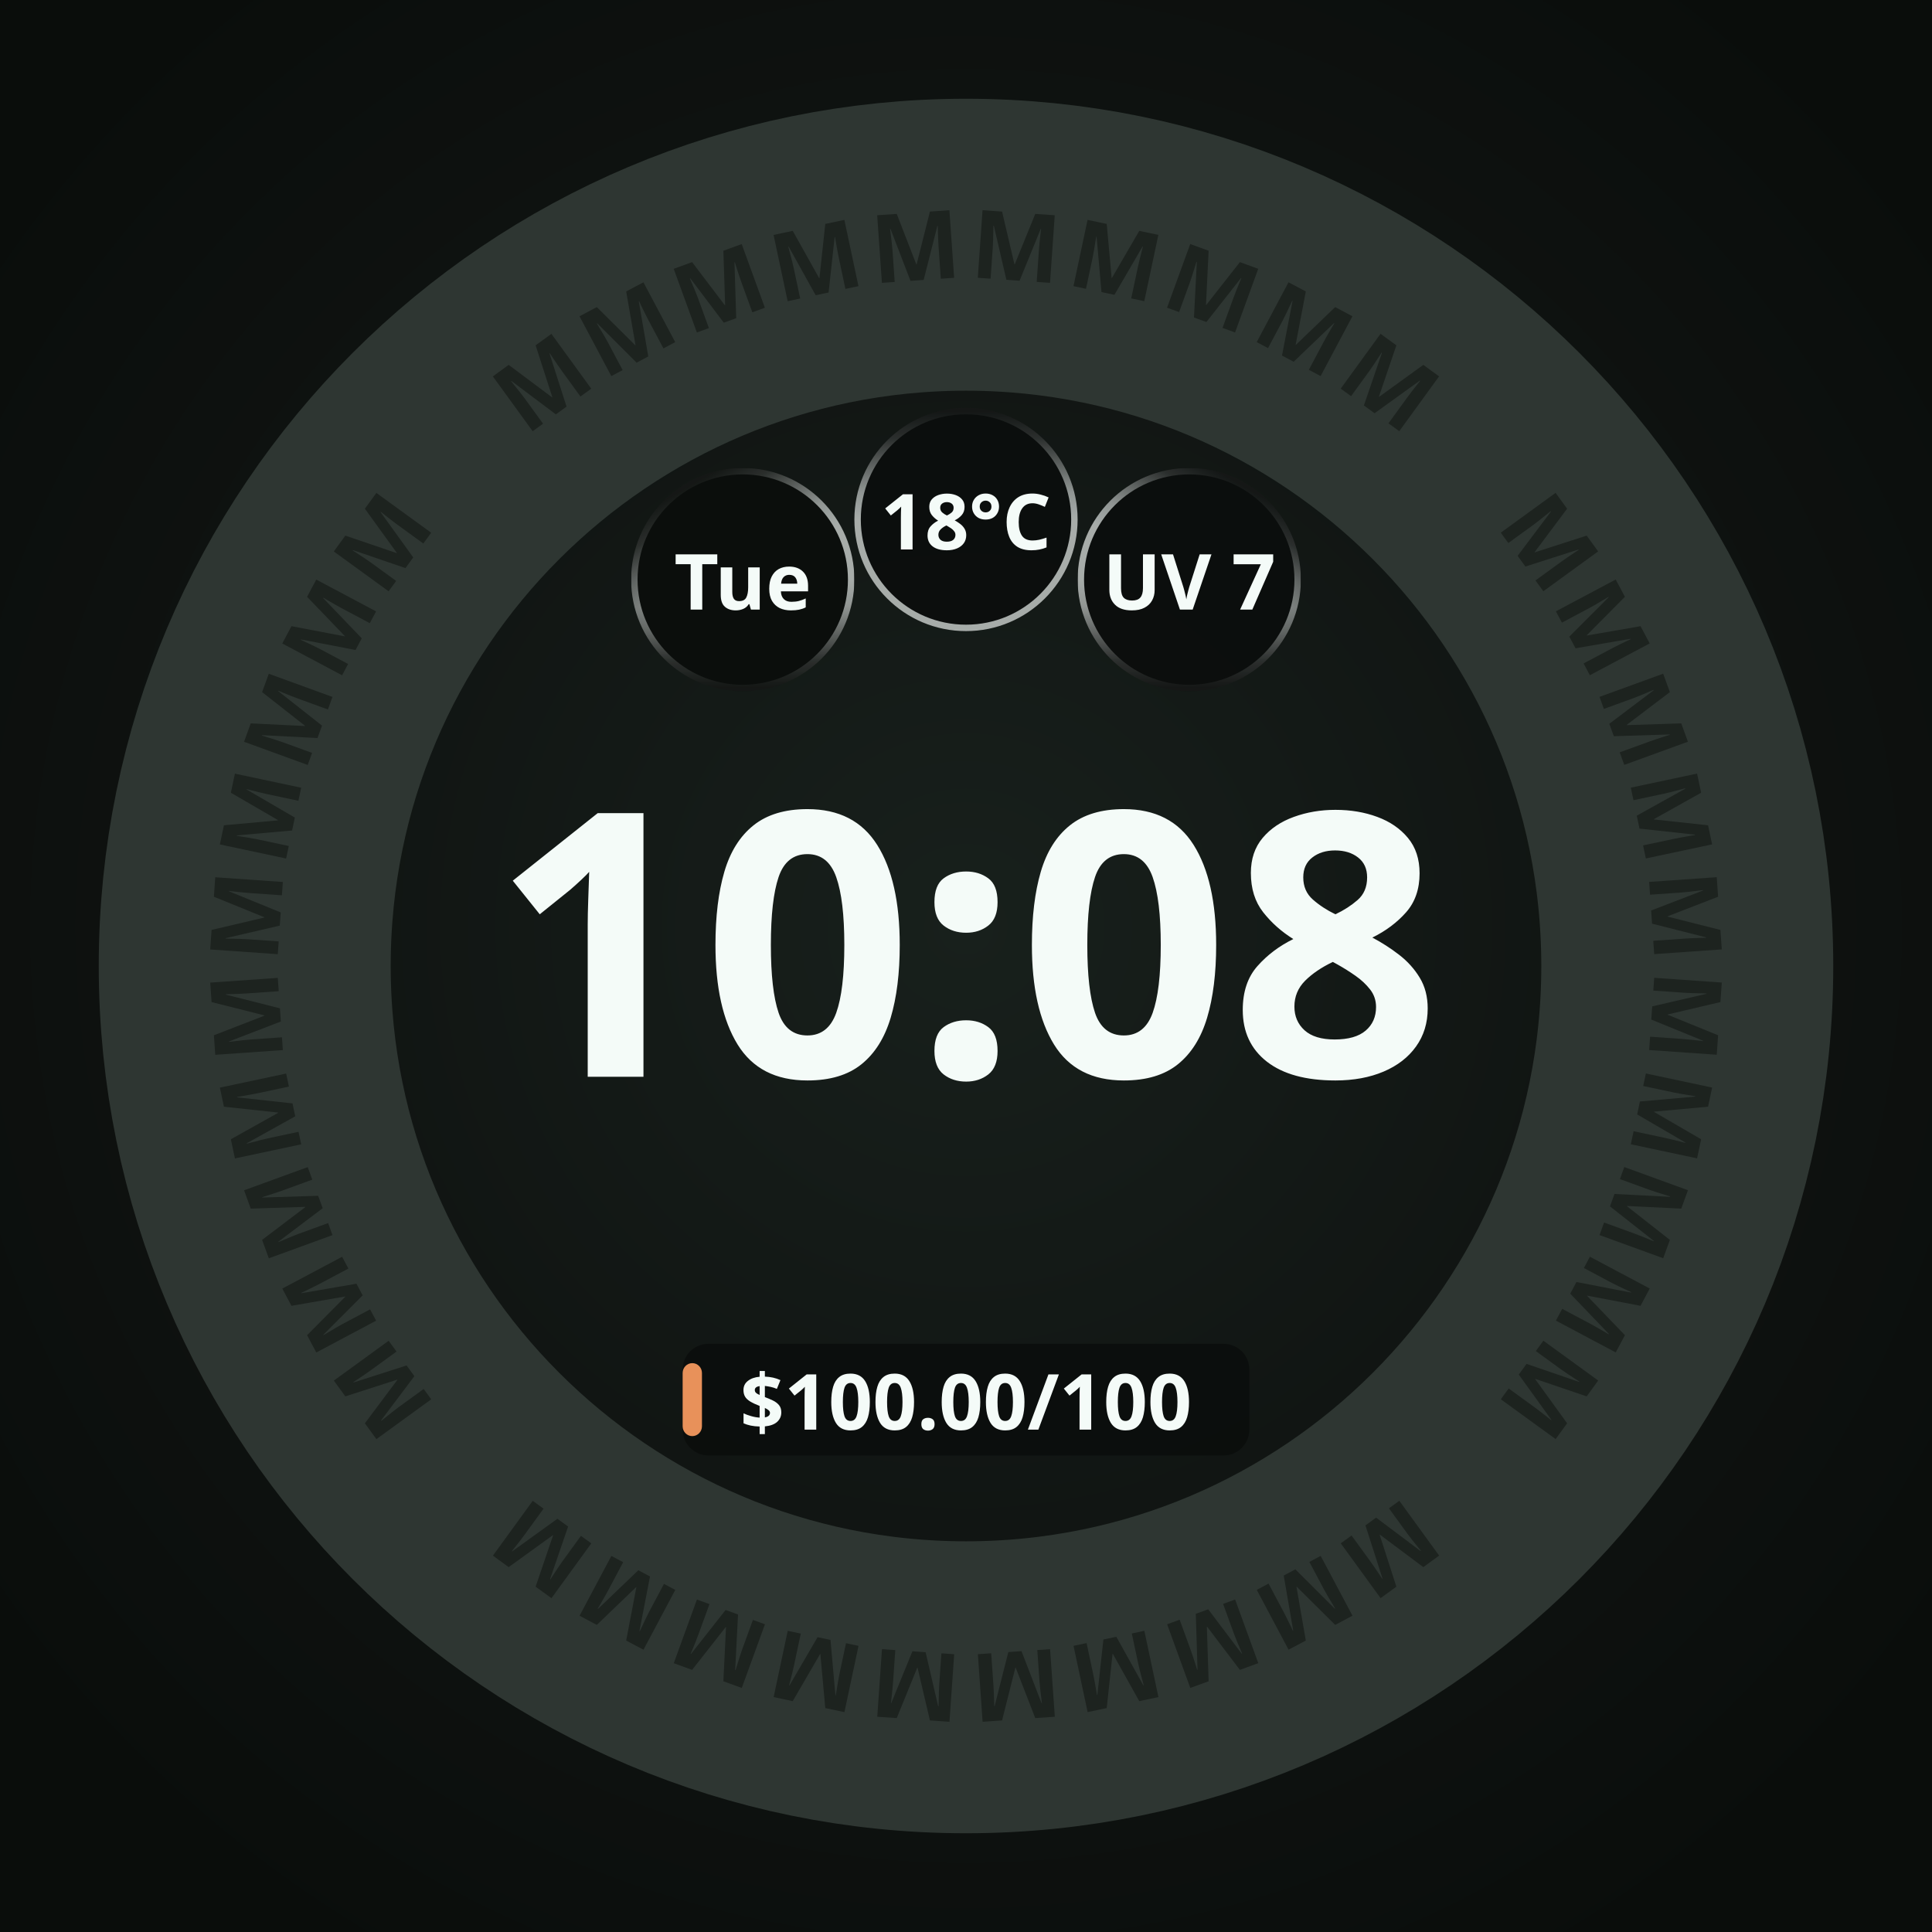
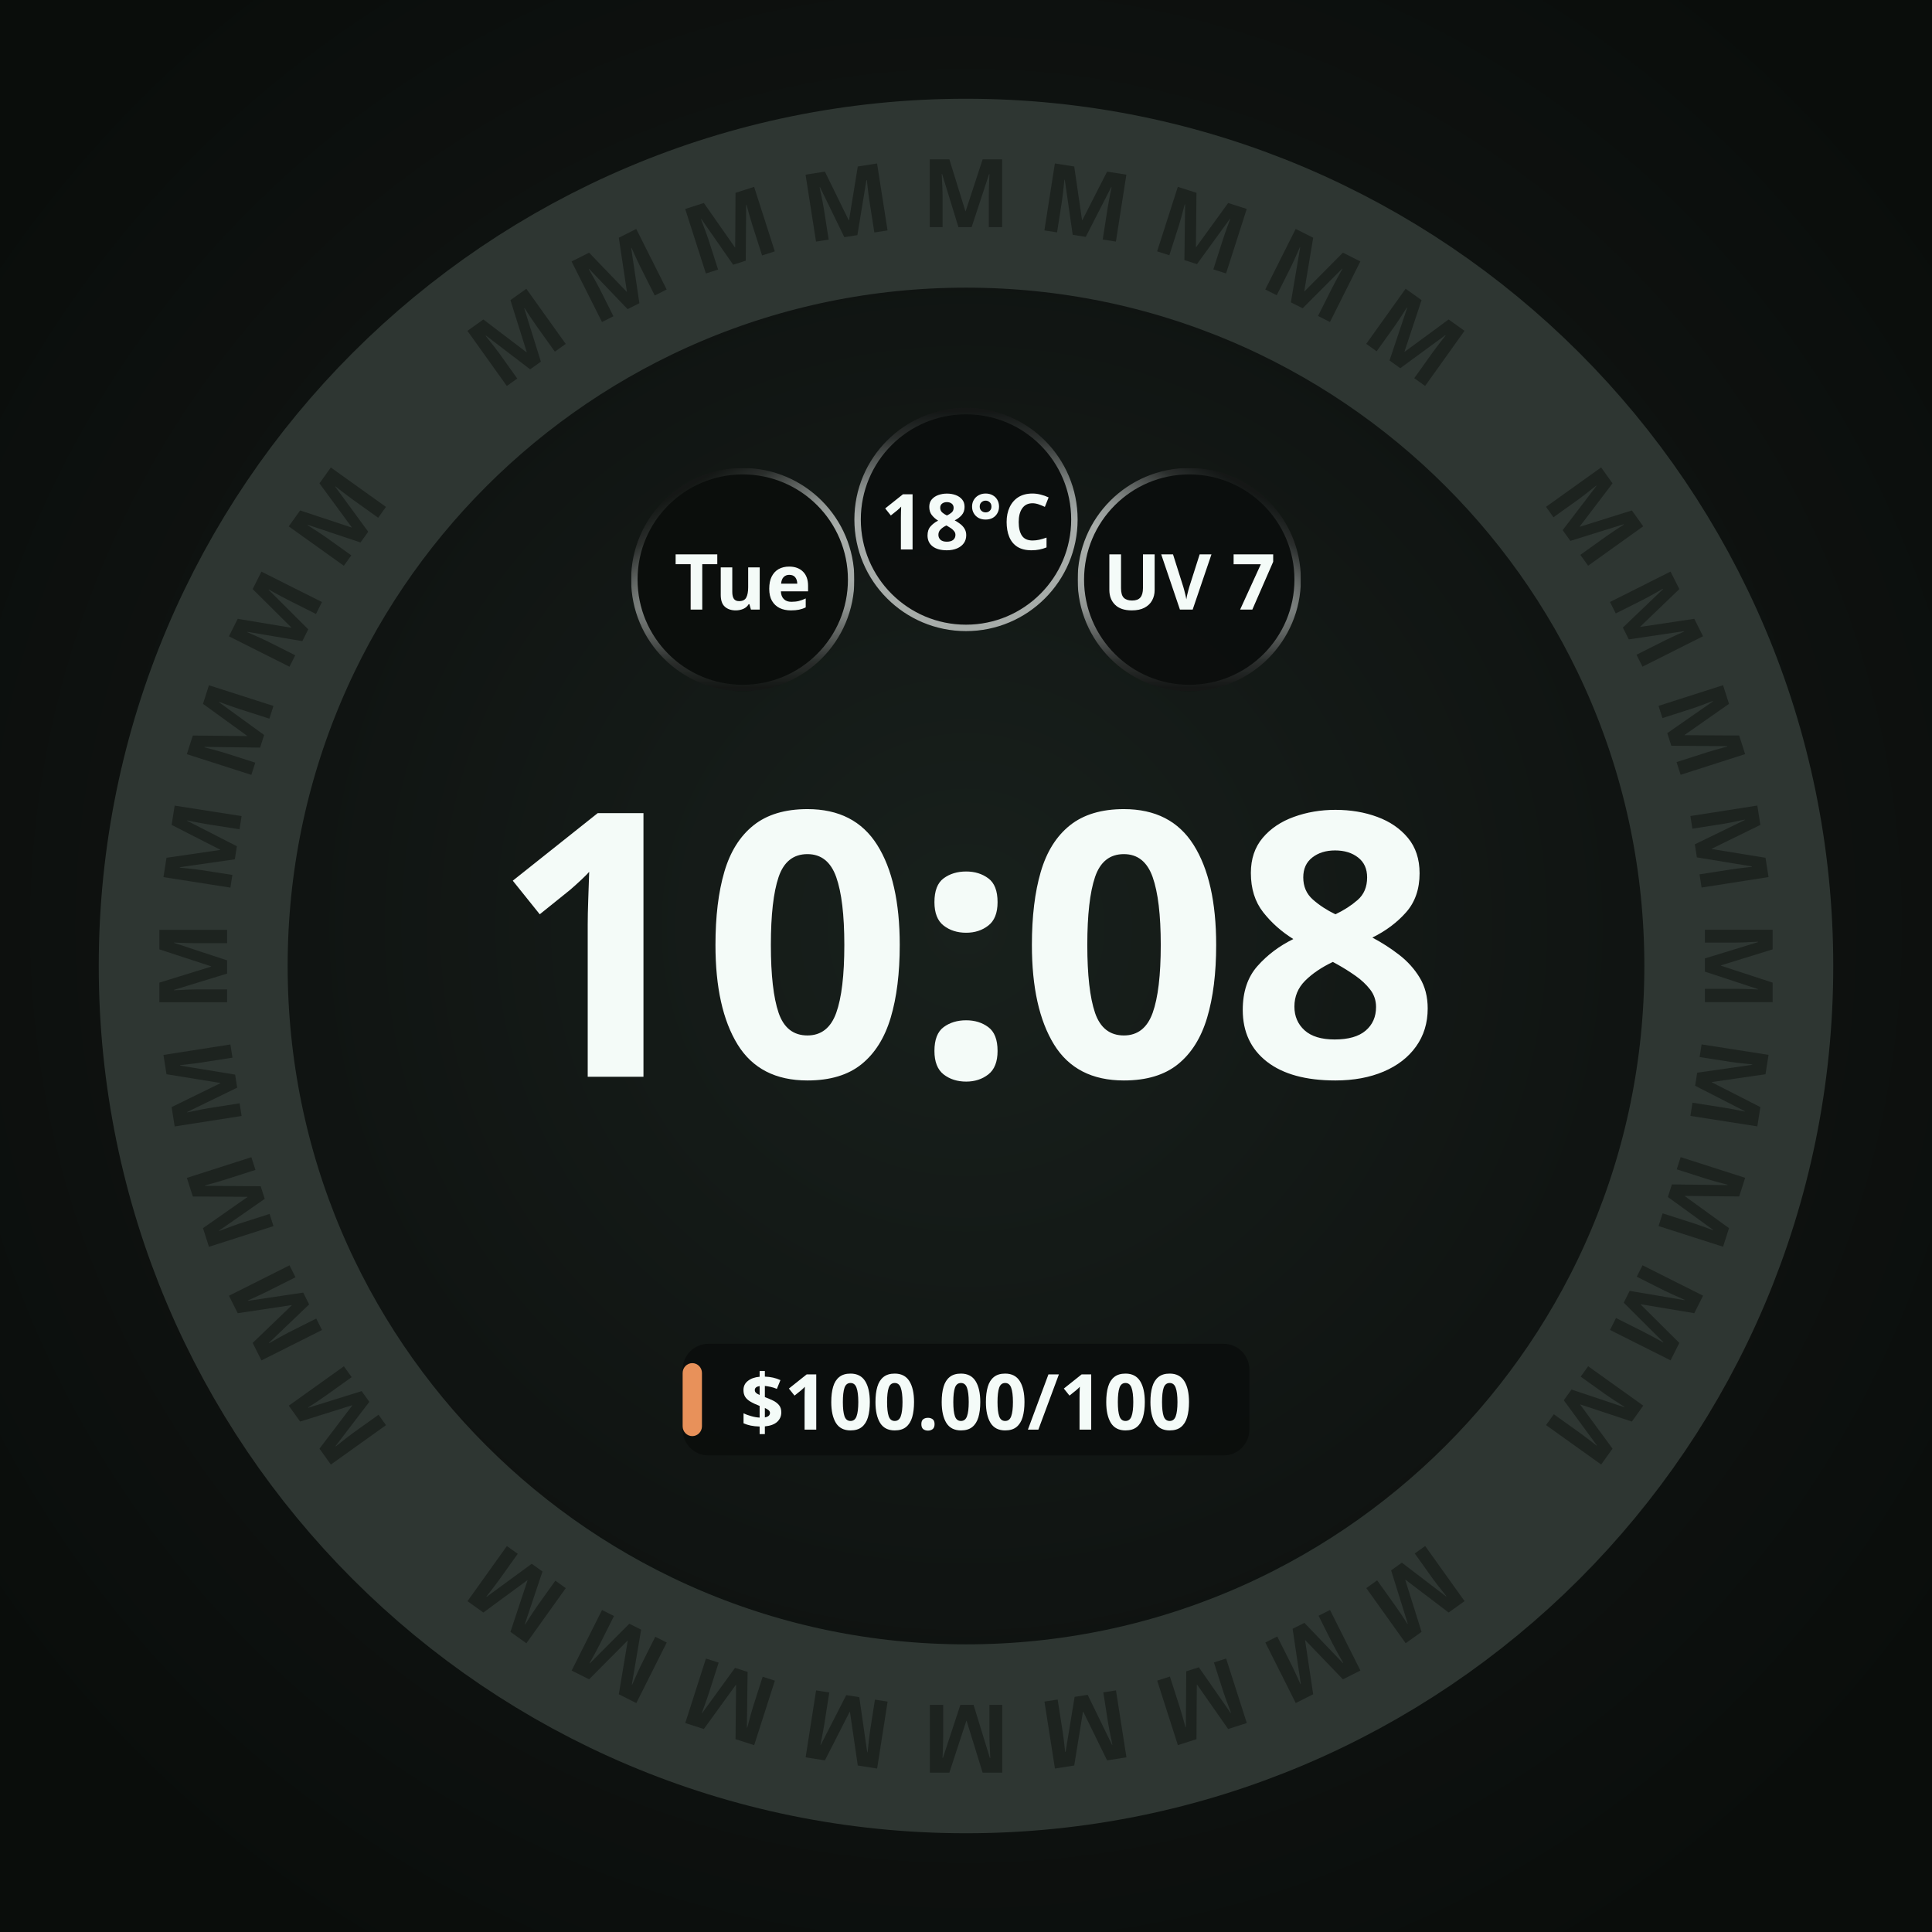
<svg xmlns="http://www.w3.org/2000/svg" width="450" height="450" viewBox="0 0 450 450" role="img" aria-label="Exhausted budget keeps its money label">
  <defs>
    <radialGradient id="lift" cx="50%" cy="48%" r="62%">
      <stop offset="0%" stop-color="#18201C" />
      <stop offset="55%" stop-color="#101412" />
      <stop offset="100%" stop-color="#0A0D0B" />
    </radialGradient>
    <radialGradient id="cellRecess" cx="50%" cy="50%" r="50%">
      <stop offset="0%" stop-color="#0B0E0C" />
      <stop offset="55%" stop-color="#0B0E0C" />
      <stop offset="100%" stop-color="#242A27" />
    </radialGradient>
  </defs>
  <rect width="450" height="450" fill="url(#lift)" />
-   <circle cx="225" cy="225" r="168" fill="none" stroke="#2E3632" stroke-width="68" />
+   <circle cx="225" cy="225" r="180" fill="none" stroke="#2E3632" stroke-width="44" />
  <g font-family="Noto Sans, sans-serif" font-size="22.1" font-weight="700" fill="#0A0D0B" fill-opacity="0.45" text-anchor="middle">
-     <text x="225" y="64.9" transform="rotate(54.00 225 225)">M</text>
-     <text x="225" y="64.9" transform="rotate(62.00 225 225)">M</text>
-     <text x="225" y="64.9" transform="rotate(70.00 225 225)">M</text>
-     <text x="225" y="64.9" transform="rotate(78.00 225 225)">M</text>
-     <text x="225" y="64.9" transform="rotate(86.00 225 225)">M</text>
-     <text x="225" y="64.9" transform="rotate(94.00 225 225)">M</text>
-     <text x="225" y="64.9" transform="rotate(102.00 225 225)">M</text>
-     <text x="225" y="64.9" transform="rotate(110.00 225 225)">M</text>
-     <text x="225" y="64.9" transform="rotate(118.00 225 225)">M</text>
-     <text x="225" y="64.9" transform="rotate(126.00 225 225)">M</text>
-     <text x="225" y="64.9" transform="rotate(144.00 225 225)">M</text>
-     <text x="225" y="64.9" transform="rotate(152.00 225 225)">M</text>
-     <text x="225" y="64.9" transform="rotate(160.00 225 225)">M</text>
-     <text x="225" y="64.9" transform="rotate(168.00 225 225)">M</text>
-     <text x="225" y="64.9" transform="rotate(176.00 225 225)">M</text>
-     <text x="225" y="64.9" transform="rotate(184.00 225 225)">M</text>
-     <text x="225" y="64.9" transform="rotate(192.00 225 225)">M</text>
-     <text x="225" y="64.9" transform="rotate(200.00 225 225)">M</text>
-     <text x="225" y="64.9" transform="rotate(208.00 225 225)">M</text>
-     <text x="225" y="64.9" transform="rotate(216.00 225 225)">M</text>
-     <text x="225" y="64.9" transform="rotate(234.00 225 225)">M</text>
-     <text x="225" y="64.9" transform="rotate(242.00 225 225)">M</text>
-     <text x="225" y="64.9" transform="rotate(250.00 225 225)">M</text>
-     <text x="225" y="64.9" transform="rotate(258.00 225 225)">M</text>
-     <text x="225" y="64.9" transform="rotate(266.00 225 225)">M</text>
-     <text x="225" y="64.9" transform="rotate(274.00 225 225)">M</text>
-     <text x="225" y="64.9" transform="rotate(282.00 225 225)">M</text>
-     <text x="225" y="64.9" transform="rotate(290.00 225 225)">M</text>
-     <text x="225" y="64.9" transform="rotate(298.00 225 225)">M</text>
-     <text x="225" y="64.9" transform="rotate(306.00 225 225)">M</text>
-     <text x="225" y="64.9" transform="rotate(324.00 225 225)">M</text>
-     <text x="225" y="64.9" transform="rotate(332.00 225 225)">M</text>
-     <text x="225" y="64.9" transform="rotate(340.00 225 225)">M</text>
-     <text x="225" y="64.9" transform="rotate(348.00 225 225)">M</text>
-     <text x="225" y="64.9" transform="rotate(356.00 225 225)">M</text>
-     <text x="225" y="64.9" transform="rotate(364.00 225 225)">M</text>
-     <text x="225" y="64.9" transform="rotate(372.00 225 225)">M</text>
-     <text x="225" y="64.9" transform="rotate(380.00 225 225)">M</text>
-     <text x="225" y="64.9" transform="rotate(388.00 225 225)">M</text>
-     <text x="225" y="64.9" transform="rotate(396.00 225 225)">M</text>
+     <text x="225" y="52.9" transform="rotate(54.44 225 225)">M</text>
+     <text x="225" y="52.9" transform="rotate(63.33 225 225)">M</text>
+     <text x="225" y="52.9" transform="rotate(72.22 225 225)">M</text>
+     <text x="225" y="52.9" transform="rotate(81.11 225 225)">M</text>
+     <text x="225" y="52.9" transform="rotate(90.00 225 225)">M</text>
+     <text x="225" y="52.9" transform="rotate(98.89 225 225)">M</text>
+     <text x="225" y="52.9" transform="rotate(107.78 225 225)">M</text>
+     <text x="225" y="52.9" transform="rotate(116.67 225 225)">M</text>
+     <text x="225" y="52.9" transform="rotate(125.56 225 225)">M</text>
+     <text x="225" y="52.9" transform="rotate(144.44 225 225)">M</text>
+     <text x="225" y="52.9" transform="rotate(153.33 225 225)">M</text>
+     <text x="225" y="52.9" transform="rotate(162.22 225 225)">M</text>
+     <text x="225" y="52.9" transform="rotate(171.11 225 225)">M</text>
+     <text x="225" y="52.9" transform="rotate(180.00 225 225)">M</text>
+     <text x="225" y="52.9" transform="rotate(188.89 225 225)">M</text>
+     <text x="225" y="52.9" transform="rotate(197.78 225 225)">M</text>
+     <text x="225" y="52.9" transform="rotate(206.67 225 225)">M</text>
+     <text x="225" y="52.9" transform="rotate(215.56 225 225)">M</text>
+     <text x="225" y="52.9" transform="rotate(234.44 225 225)">M</text>
+     <text x="225" y="52.9" transform="rotate(243.33 225 225)">M</text>
+     <text x="225" y="52.9" transform="rotate(252.22 225 225)">M</text>
+     <text x="225" y="52.9" transform="rotate(261.11 225 225)">M</text>
+     <text x="225" y="52.9" transform="rotate(270.00 225 225)">M</text>
+     <text x="225" y="52.9" transform="rotate(278.89 225 225)">M</text>
+     <text x="225" y="52.9" transform="rotate(287.78 225 225)">M</text>
+     <text x="225" y="52.9" transform="rotate(296.67 225 225)">M</text>
+     <text x="225" y="52.9" transform="rotate(305.56 225 225)">M</text>
+     <text x="225" y="52.9" transform="rotate(324.44 225 225)">M</text>
+     <text x="225" y="52.9" transform="rotate(333.33 225 225)">M</text>
+     <text x="225" y="52.9" transform="rotate(342.22 225 225)">M</text>
+     <text x="225" y="52.9" transform="rotate(351.11 225 225)">M</text>
+     <text x="225" y="52.9" transform="rotate(360.00 225 225)">M</text>
+     <text x="225" y="52.9" transform="rotate(368.89 225 225)">M</text>
+     <text x="225" y="52.9" transform="rotate(377.78 225 225)">M</text>
+     <text x="225" y="52.9" transform="rotate(386.67 225 225)">M</text>
+     <text x="225" y="52.9" transform="rotate(395.56 225 225)">M</text>
  </g>
  <circle cx="173.0" cy="135.0" r="26.0" fill="#0B0E0C" />
  <defs>
    <linearGradient id="cellRing0" gradientUnits="userSpaceOnUse" x1="185.632" y1="156.863" x2="160.368" y2="113.137">
      <stop offset="0" stop-color="#F4FBF8" stop-opacity="0.667" />
      <stop offset="0.5" stop-color="#F4FBF8" stop-opacity="0.667" />
      <stop offset="0.625" stop-color="#F4FBF8" stop-opacity="0.569" />
      <stop offset="0.75" stop-color="#F4FBF8" stop-opacity="0.353" />
      <stop offset="0.875" stop-color="#F4FBF8" stop-opacity="0.137" />
      <stop offset="1" stop-color="#F4FBF8" stop-opacity="0.039" />
    </linearGradient>
    <linearGradient id="cellBottom0" gradientUnits="userSpaceOnUse" x1="173" y1="109.75" x2="173" y2="160.25">
      <stop offset="0" stop-color="white" stop-opacity="1" />
      <stop offset="0.5" stop-color="white" stop-opacity="1" />
      <stop offset="0.625" stop-color="white" stop-opacity="0.855" />
      <stop offset="0.75" stop-color="white" stop-opacity="0.529" />
      <stop offset="0.875" stop-color="white" stop-opacity="0.208" />
      <stop offset="1" stop-color="white" stop-opacity="0.059" />
    </linearGradient>
    <mask id="cellBottomMask0" maskUnits="userSpaceOnUse" x="147" y="109" width="52" height="52">
      <rect x="147" y="109" width="52" height="52" fill="url(#cellBottom0)" />
    </mask>
  </defs>
  <circle cx="173.0" cy="135.0" r="25.25" fill="none" stroke="url(#cellRing0)" stroke-width="1.50" stroke-opacity="1" mask="url(#cellBottomMask0)" />
  <text x="173.0" y="135.0" text-anchor="middle" dominant-baseline="central" font-family="Noto Sans, sans-serif" font-size="18.0" font-weight="700" fill="#F4FBF8" fill-opacity="1">Tue</text>
  <circle cx="225.0" cy="121.0" r="26.0" fill="#0B0E0C" fill-opacity="0.92" />
  <defs>
    <linearGradient id="cellRing1" gradientUnits="userSpaceOnUse" x1="225" y1="146.25" x2="225" y2="95.75">
      <stop offset="0" stop-color="#F4FBF8" stop-opacity="0.667" />
      <stop offset="0.5" stop-color="#F4FBF8" stop-opacity="0.667" />
      <stop offset="0.625" stop-color="#F4FBF8" stop-opacity="0.569" />
      <stop offset="0.75" stop-color="#F4FBF8" stop-opacity="0.353" />
      <stop offset="0.875" stop-color="#F4FBF8" stop-opacity="0.137" />
      <stop offset="1" stop-color="#F4FBF8" stop-opacity="0.039" />
    </linearGradient>
  </defs>
  <circle cx="225.0" cy="121.0" r="25.25" fill="none" stroke="url(#cellRing1)" stroke-width="1.50" stroke-opacity="1" />
  <text x="225.0" y="121.0" text-anchor="middle" dominant-baseline="central" font-family="Noto Sans, sans-serif" font-size="18.0" font-weight="700" fill="#F4FBF8" fill-opacity="1">18°C</text>
  <circle cx="277.0" cy="135.0" r="26.0" fill="#0B0E0C" fill-opacity="0.92" />
  <defs>
    <linearGradient id="cellRing2" gradientUnits="userSpaceOnUse" x1="264.368" y1="156.863" x2="289.632" y2="113.137">
      <stop offset="0" stop-color="#F4FBF8" stop-opacity="0.667" />
      <stop offset="0.5" stop-color="#F4FBF8" stop-opacity="0.667" />
      <stop offset="0.625" stop-color="#F4FBF8" stop-opacity="0.569" />
      <stop offset="0.75" stop-color="#F4FBF8" stop-opacity="0.353" />
      <stop offset="0.875" stop-color="#F4FBF8" stop-opacity="0.137" />
      <stop offset="1" stop-color="#F4FBF8" stop-opacity="0.039" />
    </linearGradient>
    <linearGradient id="cellBottom2" gradientUnits="userSpaceOnUse" x1="277" y1="109.75" x2="277" y2="160.25">
      <stop offset="0" stop-color="white" stop-opacity="1" />
      <stop offset="0.5" stop-color="white" stop-opacity="1" />
      <stop offset="0.625" stop-color="white" stop-opacity="0.855" />
      <stop offset="0.75" stop-color="white" stop-opacity="0.529" />
      <stop offset="0.875" stop-color="white" stop-opacity="0.208" />
      <stop offset="1" stop-color="white" stop-opacity="0.059" />
    </linearGradient>
    <mask id="cellBottomMask2" maskUnits="userSpaceOnUse" x="251" y="109" width="52" height="52">
      <rect x="251" y="109" width="52" height="52" fill="url(#cellBottom2)" />
    </mask>
  </defs>
  <circle cx="277.0" cy="135.0" r="25.25" fill="none" stroke="url(#cellRing2)" stroke-width="1.50" stroke-opacity="1" mask="url(#cellBottomMask2)" />
  <text x="277.0" y="135.0" text-anchor="middle" dominant-baseline="central" font-family="Noto Sans, sans-serif" font-size="18.0" font-weight="700" fill="#F4FBF8" fill-opacity="1">UV 7</text>
  <text x="225" y="250.8" text-anchor="middle" font-family="Noto Sans, sans-serif" font-size="86.0" font-weight="700" fill="#F4FBF8">10:08</text>
  <rect x="159.0" y="313.0" width="132.0" height="26.0" rx="6.0" fill="#0B0E0C" fill-opacity="0.92" />
  <rect x="159.0" y="317.5" width="4.5" height="17.0" rx="2.3" fill="#E8915A" />
  <text x="225.0" y="326.0" text-anchor="middle" dominant-baseline="central" font-family="Noto Sans, sans-serif" font-size="18.0" font-weight="700" fill="#F4FBF8">$100.00/100</text>
</svg>
